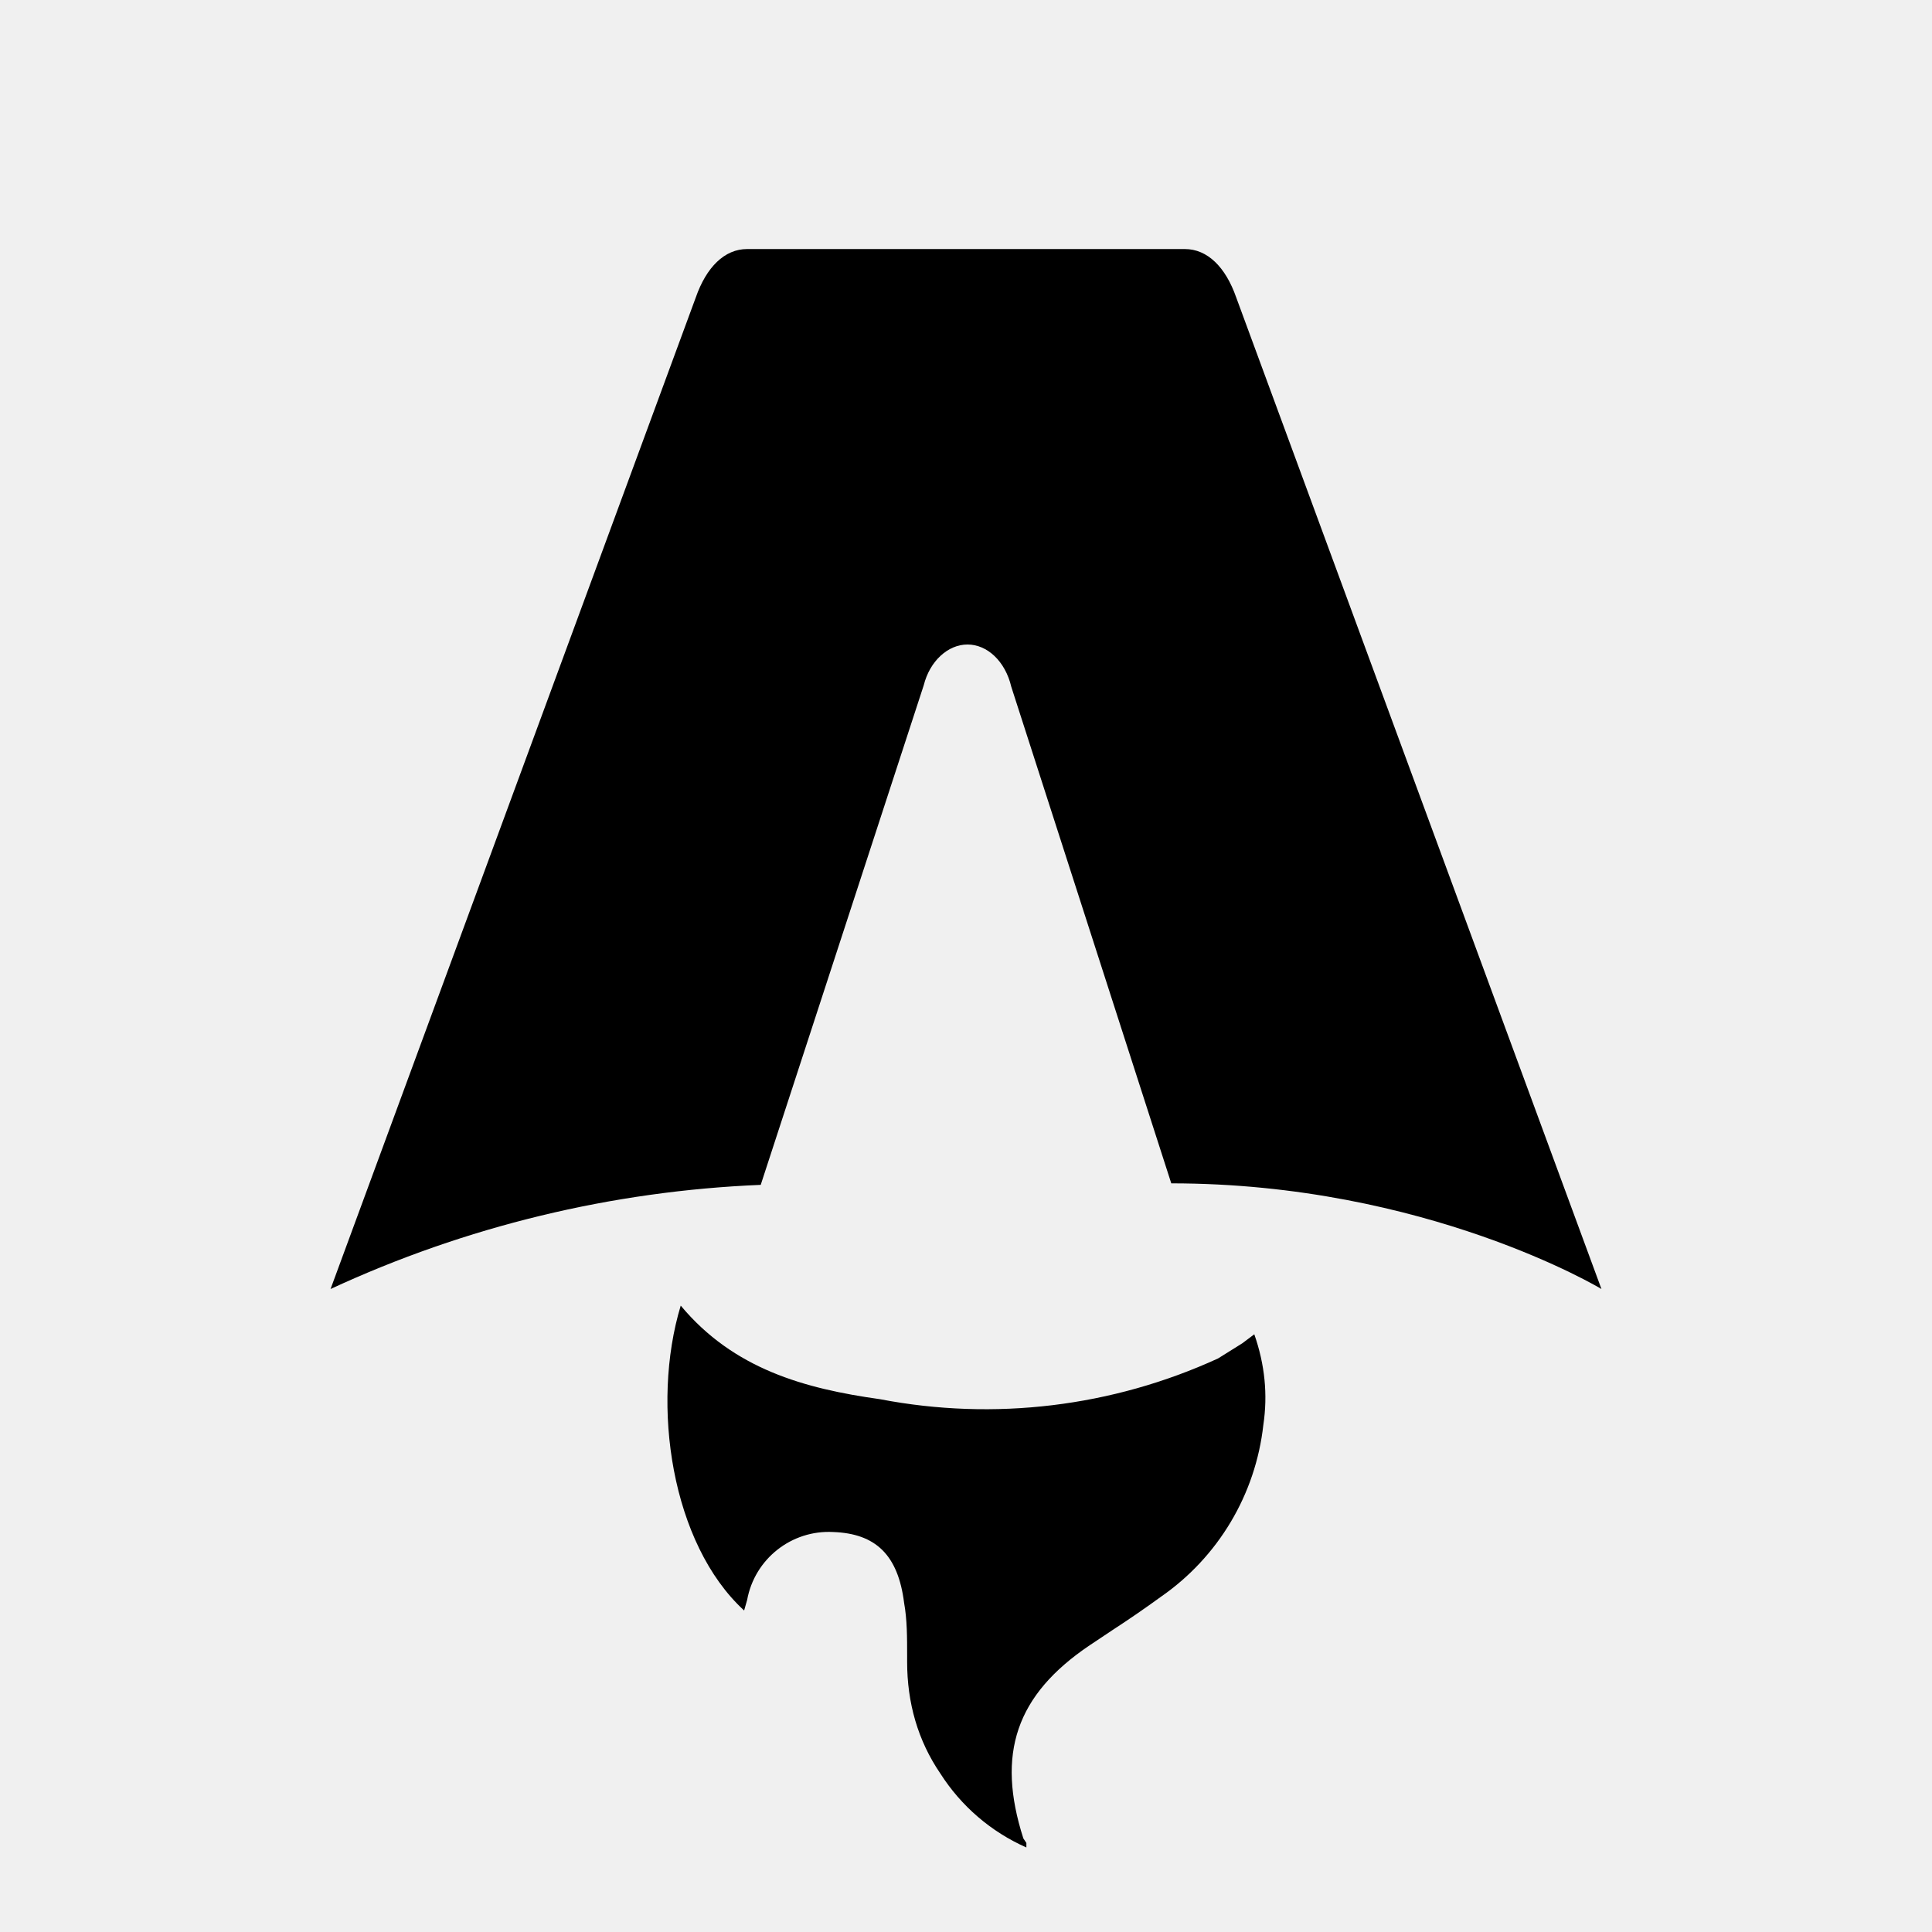
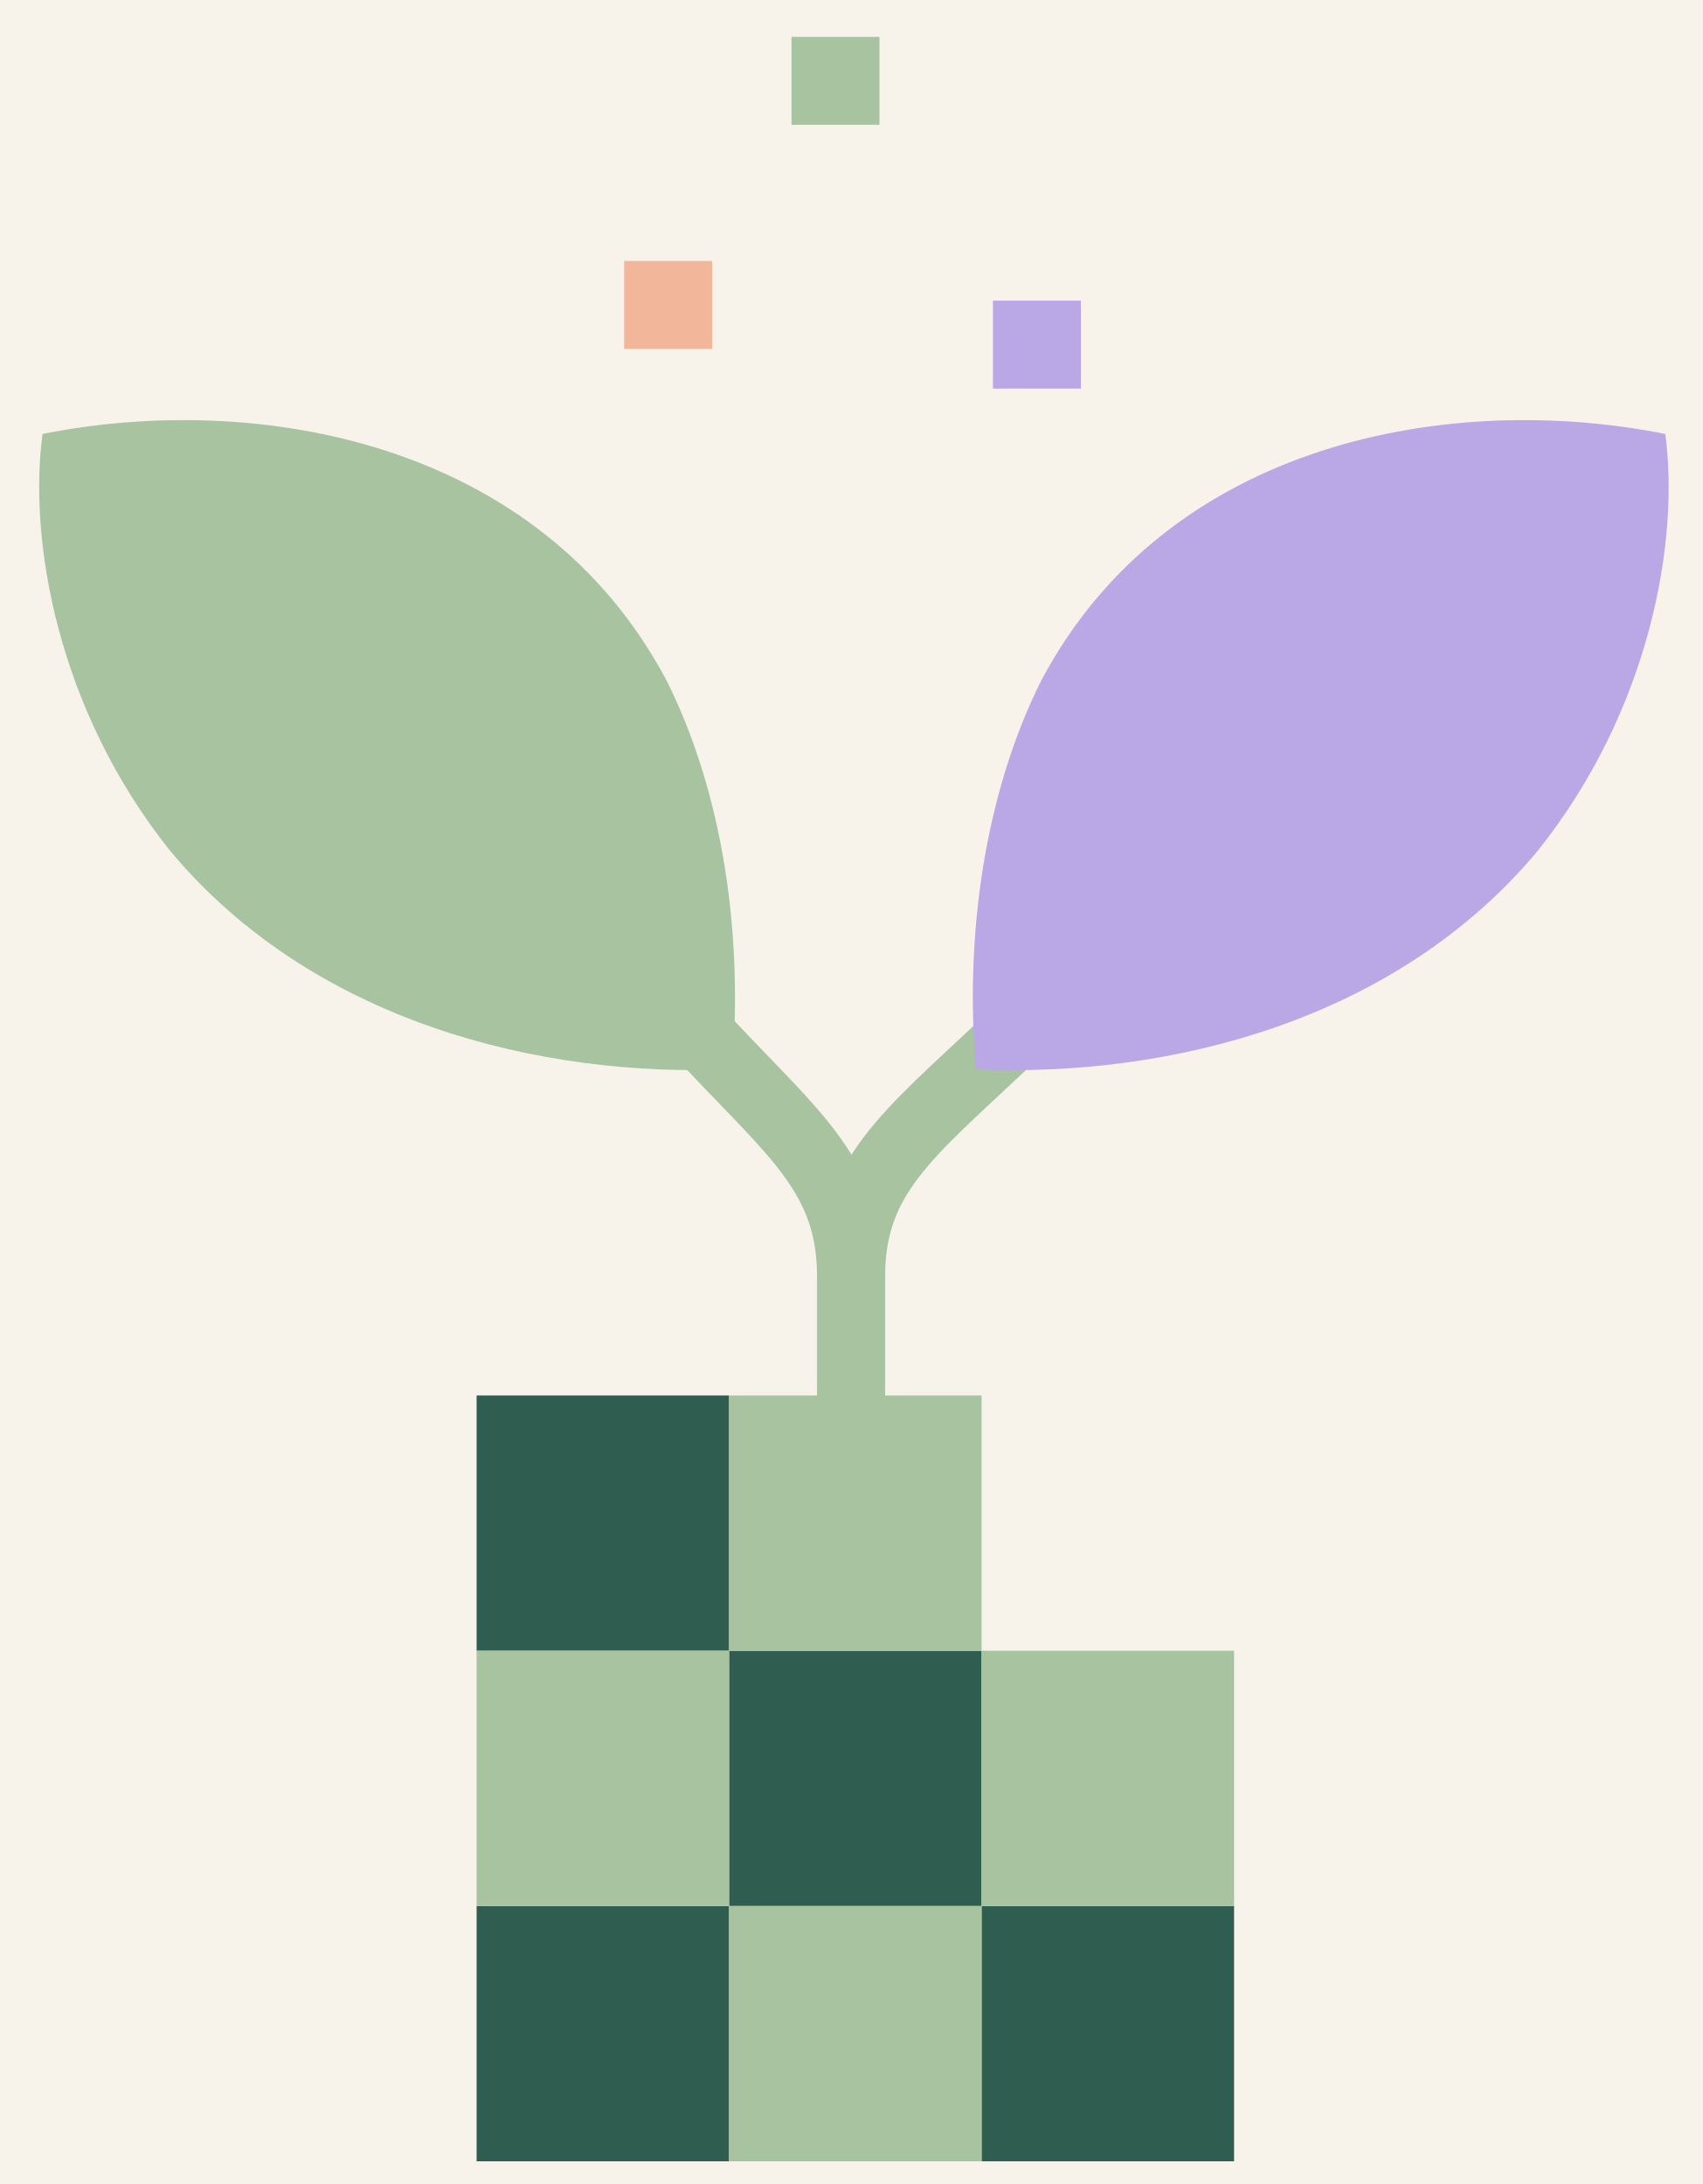
- <svg xmlns="http://www.w3.org/2000/svg" fill="none" viewBox="0 0 128 128">
-   <path d="M50.4 78.5a75.1 75.1 0 0 0-28.5 6.9l24.2-65.7c.7-2 1.9-3.2 3.4-3.2h29c1.5 0 2.7 1.2 3.4 3.2l24.2 65.7s-11.6-7-28.5-7L67 45.5c-.4-1.7-1.6-2.8-2.9-2.8-1.3 0-2.5 1.1-2.9 2.7L50.4 78.5Zm-1.1 28.2Zm-4.2-20.2c-2 6.6-.6 15.8 4.2 20.2a17.5 17.5 0 0 1 .2-.7 5.5 5.5 0 0 1 5.7-4.5c2.8.1 4.3 1.5 4.7 4.7.2 1.1.2 2.3.2 3.5v.4c0 2.7.7 5.2 2.2 7.4a13 13 0 0 0 5.7 4.9v-.3l-.2-.3c-1.8-5.6-.5-9.5 4.4-12.8l1.5-1a73 73 0 0 0 3.2-2.2 16 16 0 0 0 6.8-11.4c.3-2 .1-4-.6-6l-.8.6-1.6 1a37 37 0 0 1-22.4 2.7c-5-.7-9.7-2-13.2-6.2Z" />
-   <style>
-         path { fill: #000; }
-         @media (prefers-color-scheme: dark) {
-             path { fill: #FFF; }
-         }
-     </style>
+ <svg xmlns="http://www.w3.org/2000/svg" viewBox="330 240 600 770">
+   <rect x="330" y="240" width="600" height="770" fill="#F7F3EA" />
+   <g fill="#A8C3A0">
+     <rect x="609" y="253" width="31" height="31" />
+   </g>
+   <rect x="550" y="332" width="31" height="31" fill="#F2B79A" />
+   <rect x="680" y="346" width="31" height="31" fill="#B9A7E6" />
+   <path d="M630 735V690C630 655 610 640 580 608M630 690C630 655 650 640 684 608" fill="none" stroke="#A8C3A0" stroke-width="24" stroke-linecap="round" />
+   <path d="M588 617C520 620 440 600 390 540C350 490 340 430 345 393C420 378 520 395 565 480C585 520 592 570 588 617Z" fill="#A8C3A0" />
+   <path d="M674 617C742 620 822 600 872 540C912 490 922 430 917 393C842 378 742 395 697 480C677 520 670 570 674 617Z" fill="#B9A7E6" />
+   <g fill="#2F5D50">
+     <rect x="498" y="732" width="89" height="90" />
+     <rect x="587" y="822" width="89" height="90" />
+     <rect x="498" y="912" width="89" height="90" />
+     <rect x="676" y="912" width="89" height="90" />
+   </g>
+   <g fill="#A8C3A0">
+     <rect x="587" y="732" width="89" height="90" />
+     <rect x="498" y="822" width="89" height="90" />
+     <rect x="676" y="822" width="89" height="90" />
+     <rect x="587" y="912" width="89" height="90" />
+   </g>
</svg>
